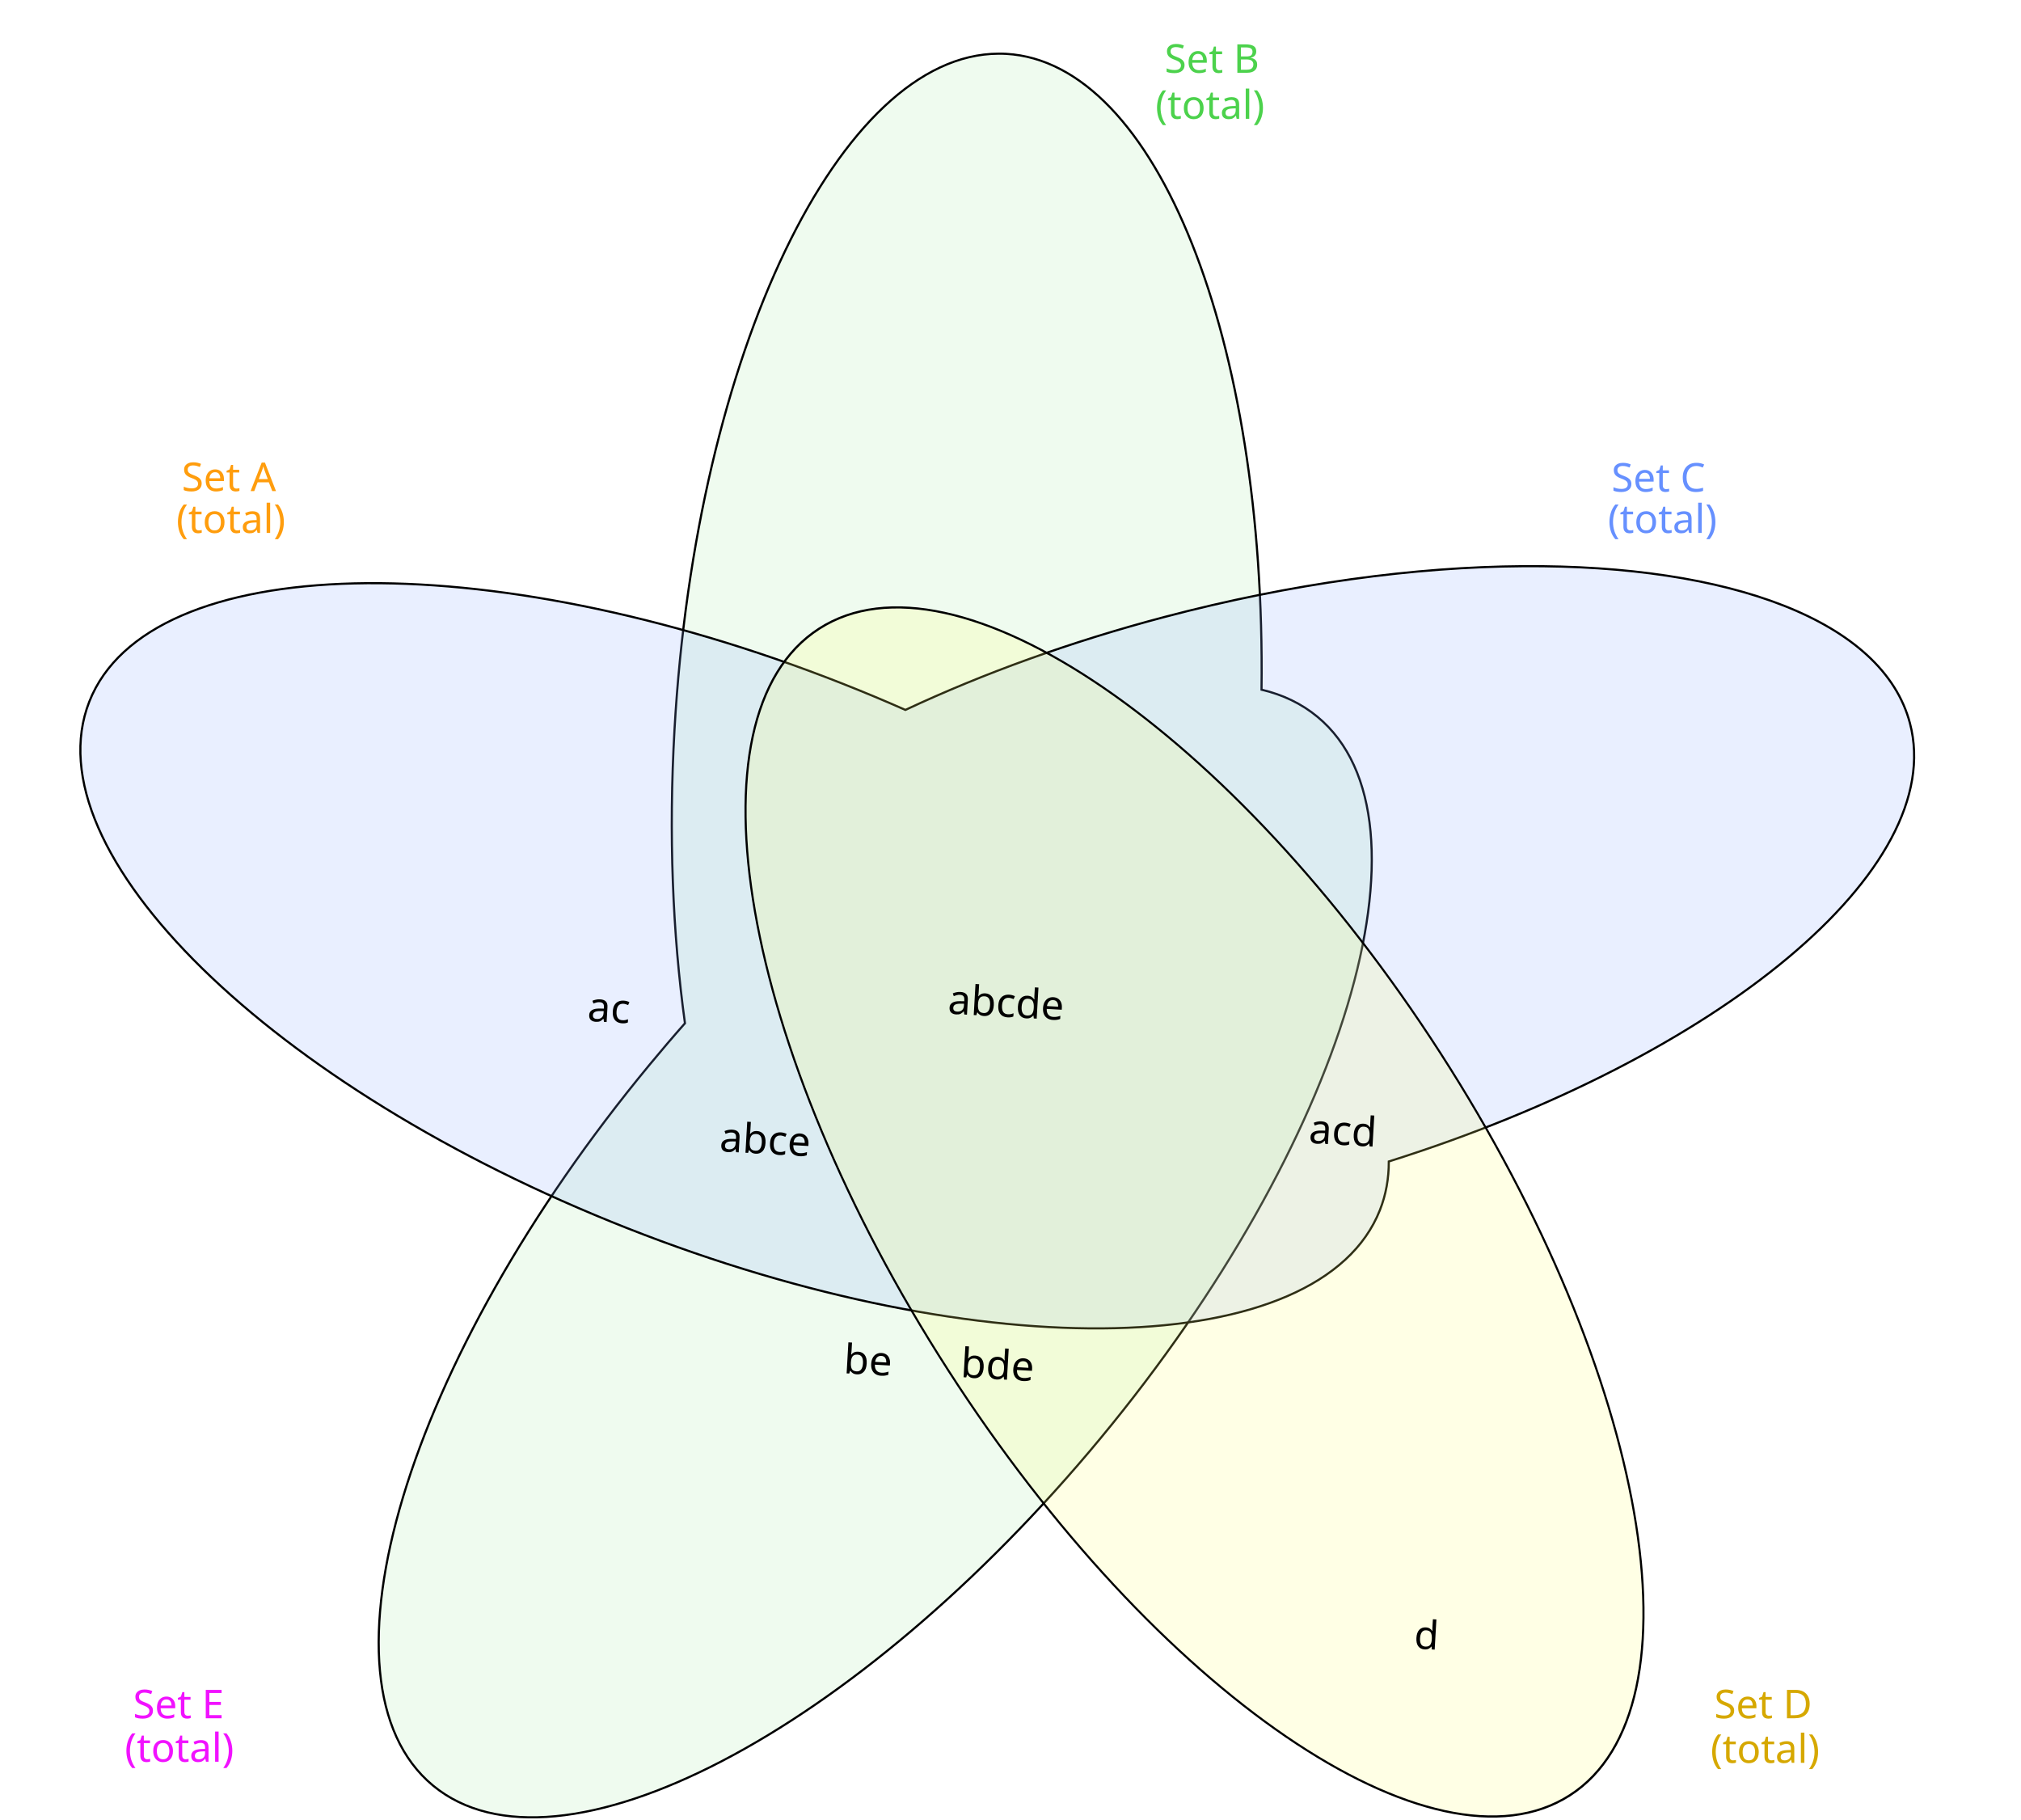
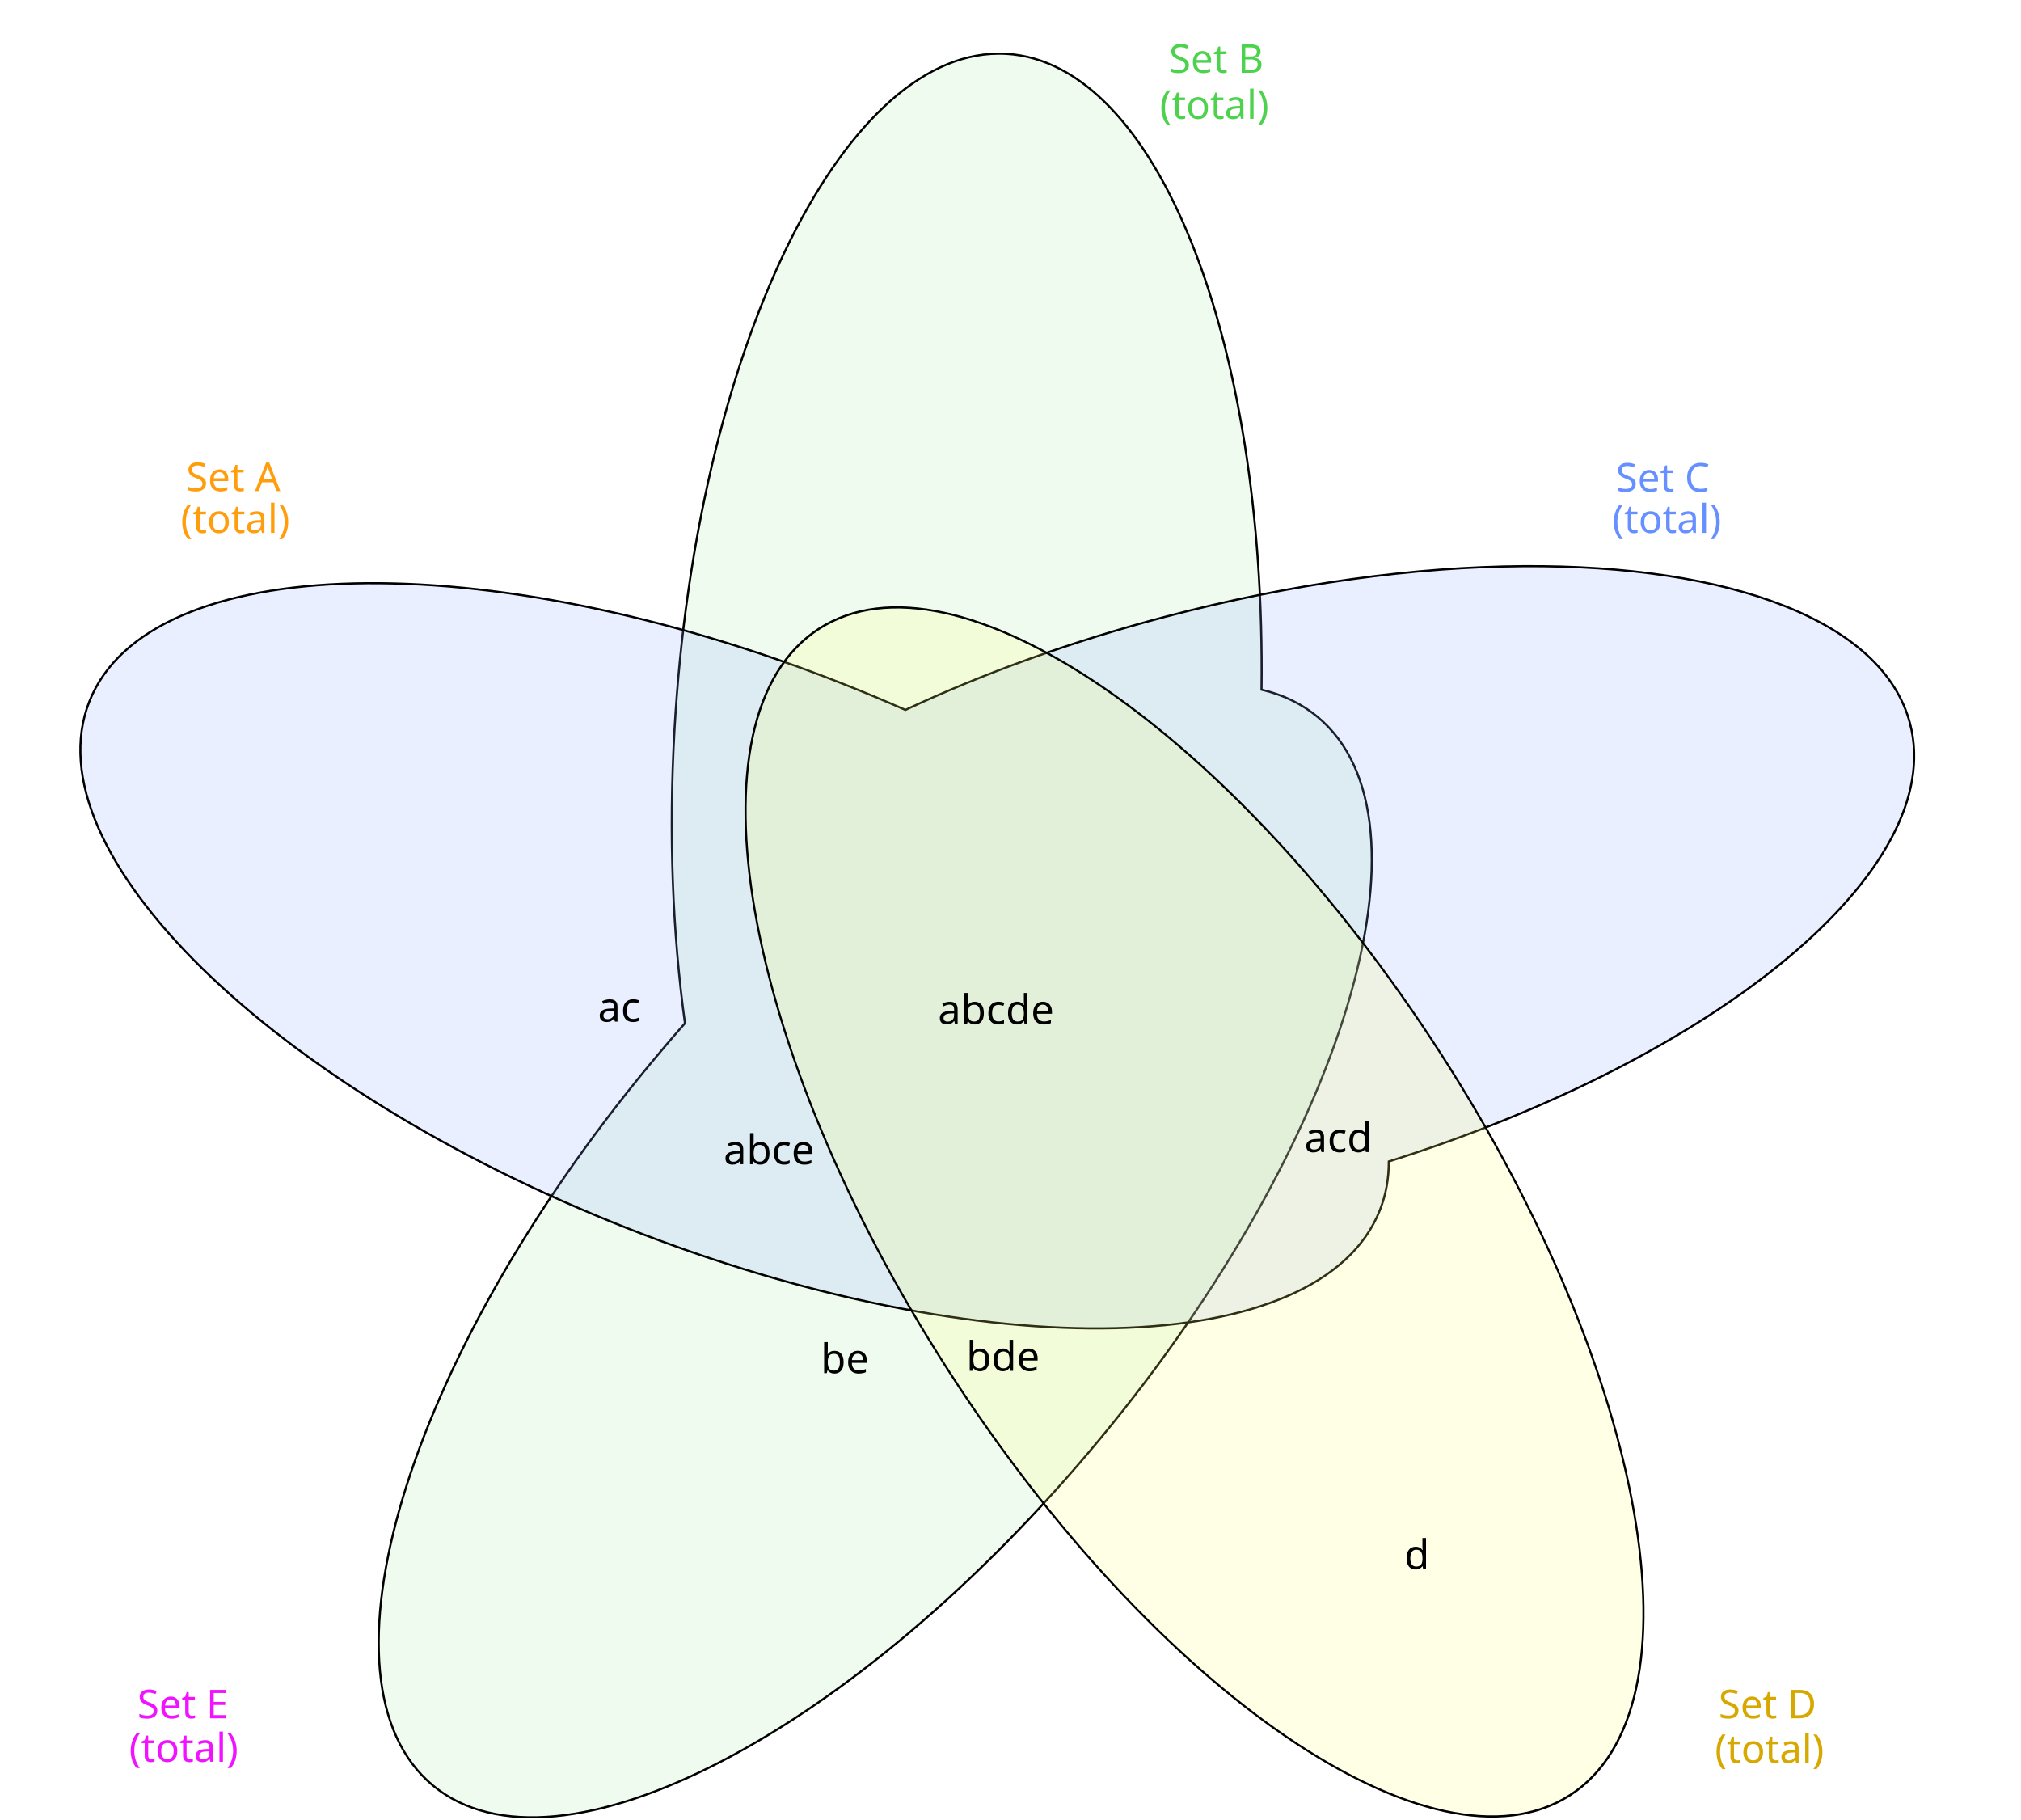
<svg xmlns="http://www.w3.org/2000/svg" xmlns:ns1="http://www.openswatchbook.org/uri/2009/osb" width="712" height="641" id="diagram" version="1.1">
  <defs id="defs4">
    <linearGradient id="linearGradient5351" ns1:paint="solid">
      <stop style="stop-color:#000000;stop-opacity:1;" offset="0" id="stop5353" />
    </linearGradient>
  </defs>
  <g id="layer1" transform="translate(-79.87914,108.5835)">
    <path style="fill:#a8e9a8;fill-opacity:0.184;stroke:#000000;stroke-width:0.756;stroke-linejoin:miter;stroke-miterlimit:4;stroke-opacity:1;stroke-dasharray:none" d="M 351.844 18.906 C 296.013 19.072 245.19 124.407 237.625 257.031 C 235.529 293.779 236.953 328.833 241.312 360.438 C 237.137 365.159 233.003 370.02 228.906 374.969 C 142.854 478.92 108.654 592.615 152.531 628.938 C 196.409 665.26 301.76 610.452 387.812 506.5 C 473.865 402.548 508.034 288.822 464.156 252.5 C 458.533 247.845 451.91 244.687 444.438 242.938 C 445.986 120.036 407.687 22.002 354.5 18.969 C 353.611 18.918 352.73 18.904 351.844 18.906 z " transform="translate(79.87914,-108.5835)" id="elipseB" />
    <path style="fill:#88a8ff;fill-opacity:0.184;stroke:#000000;stroke-width:0.756;stroke-linejoin:miter;stroke-miterlimit:4;stroke-opacity:1;stroke-dasharray:none" d="M 536.625 199.438 C 498.486 199.694 455.168 205.486 410.312 217.312 C 377.103 226.068 346.265 237.283 318.969 250.062 C 311.674 246.833 304.202 243.716 296.594 240.719 C 171.036 191.26 52.345 194.127 31.469 247.125 C 10.592 300.123 95.442 383.166 221 432.625 C 346.558 482.084 465.28 479.216 486.156 426.219 C 488.288 420.808 489.285 415.095 489.281 409.125 C 605.796 372.445 686.398 306.038 672.875 254.75 C 663.345 218.605 609.436 198.947 536.625 199.438 z " transform="translate(79.87914,-108.5835)" id="elipseC" />
    <path class="elipse" style="fill:#ffff72;fill-opacity:0.184;stroke:#000000;stroke-width:0.486;stroke-linejoin:miter;stroke-miterlimit:4;stroke-opacity:1;stroke-dasharray:none" id="elipseD" d="m -251.401,157.342 c 0,83.021 -30.943,150.322 -69.114,150.322 -38.17,0 -69.114,-67.301 -69.114,-150.322 0,-83.021 30.943,-150.322 69.114,-150.322 38.17,0 69.114,67.301 69.114,150.322 z" transform="matrix(1.254769,-0.8077558,0.8798513,1.366762,764.441,-155.6228)" />
-     <text xml:space="preserve" style="font-size:14px;font-style:normal;font-variant:normal;font-weight:normal;font-stretch:normal;text-align:start;line-height:125%;letter-spacing:0px;word-spacing:0px;writing-mode:lr-tb;text-anchor:start;fill:#000000;fill-opacity:1;stroke:none;font-family:Sans;-inkscape-font-specification:Sans" x="603.809" y="438.444" id="d" transform="matrix(0.9983828,0.05684918,-0.05684918,0.9983828,0,0)">
-       <tspan id="tspan5377" x="603.809" y="438.444">d</tspan>
+     <text id="abcde" x="410.329" y="252.143" style="line-height:0%;font-family:sans-serif;letter-spacing:0px;word-spacing:0px;fill:#000000" xml:space="preserve">
+       <tspan x="410.329" y="252.143" font-family="sans-serif" font-size="14.422px" style="line-height:1.25" id="tspan53">abcde</tspan>
    </text>
-     <text xml:space="preserve" style="font-size:14.422px;font-style:normal;font-variant:normal;font-weight:normal;font-stretch:normal;text-align:start;line-height:125%;letter-spacing:0px;word-spacing:0px;writing-mode:lr-tb;text-anchor:start;fill:#000000;fill-opacity:1;stroke:none;font-family:Sans;-inkscape-font-specification:Sans" x="427.087" y="224.515" id="abcde" transform="matrix(0.9983828,0.05684918,-0.05684918,0.9983828,0,0)">
-       <tspan id="tspan46" x="427.087" y="224.515">abcde</tspan>
+     <text id="ac" x="290.502" y="251.278" style="line-height:0%;font-family:sans-serif;letter-spacing:0px;word-spacing:0px;fill:#000000" xml:space="preserve">
+       <tspan x="290.502" y="251.278" font-family="sans-serif" font-size="14.422px" style="line-height:1.25" id="tspan59">ac</tspan>
    </text>
-     <text xml:space="preserve" style="font-size:14.422px;font-style:normal;font-variant:normal;font-weight:normal;font-stretch:normal;text-align:start;line-height:125%;letter-spacing:0px;word-spacing:0px;writing-mode:lr-tb;text-anchor:start;fill:#000000;fill-opacity:1;stroke:none;font-family:Sans;-inkscape-font-specification:Sans" x="300.486" y="234.329" id="ac" transform="matrix(0.9983828,0.05684918,-0.05684918,0.9983828,0,0)">
-       <tspan id="tspan51" x="300.486" y="234.329">ac</tspan>
+     <text id="abce" x="334.806" y="301.516" style="line-height:0%;font-family:sans-serif;letter-spacing:0px;word-spacing:0px;fill:#000000" xml:space="preserve">
+       <tspan x="334.806" y="301.516" font-family="sans-serif" font-size="14.422px" style="line-height:1.25" id="tspan65">abce</tspan>
    </text>
-     <text xml:space="preserve" style="font-size:14.422px;font-style:normal;font-variant:normal;font-weight:normal;font-stretch:normal;text-align:start;line-height:125%;letter-spacing:0px;word-spacing:0px;writing-mode:lr-tb;text-anchor:start;fill:#000000;fill-opacity:1;stroke:none;font-family:Sans;-inkscape-font-specification:Sans" x="349.556" y="277.511" id="abce" transform="matrix(0.9983828,0.05684918,-0.05684918,0.9983828,0,0)">
-       <tspan id="tspan56" x="349.556" y="277.511">abce</tspan>
+     <text id="bde" x="420.294" y="374.291" style="line-height:0%;font-family:sans-serif;letter-spacing:0px;word-spacing:0px;fill:#000000" xml:space="preserve">
+       <tspan x="420.294" y="374.291" font-family="sans-serif" font-size="14.422px" style="line-height:1.25" id="tspan74">bde</tspan>
    </text>
-     <text xml:space="preserve" style="font-size:14.422px;font-style:normal;font-variant:normal;font-weight:normal;font-stretch:normal;text-align:start;line-height:125%;letter-spacing:0px;word-spacing:0px;writing-mode:lr-tb;text-anchor:start;fill:#000000;fill-opacity:1;stroke:none;font-family:Sans;-inkscape-font-specification:Sans" x="438.864" y="352.098" id="bde" transform="matrix(0.9983828,0.05684918,-0.05684918,0.9983828,0,0)">
-       <tspan id="tspan5453" x="438.864" y="352.098">bde</tspan>
+     <text id="be" x="369.009" y="375.107" style="line-height:0%;font-family:sans-serif;letter-spacing:0px;word-spacing:0px;fill:#000000" xml:space="preserve">
+       <tspan x="369.009" y="375.107" font-family="sans-serif" font-size="14.422px" style="line-height:1.25" id="tspan77">be</tspan>
    </text>
-     <text xml:space="preserve" style="font-size:14.422px;font-style:normal;font-variant:normal;font-weight:normal;font-stretch:normal;text-align:start;line-height:125%;letter-spacing:0px;word-spacing:0px;writing-mode:lr-tb;text-anchor:start;fill:#000000;fill-opacity:1;stroke:none;font-family:Sans;-inkscape-font-specification:Sans" x="397.645" y="353.079" id="be" transform="matrix(0.9983828,0.05684918,-0.05684918,0.9983828,0,0)">
-       <tspan id="tspan5457" x="397.645" y="353.079">be</tspan>
+     <text id="acd" x="539.422" y="297.212" style="line-height:0%;font-family:sans-serif;letter-spacing:0px;word-spacing:0px;fill:#000000" xml:space="preserve">
+       <tspan x="539.422" y="297.212" font-family="sans-serif" font-size="14.422px" style="line-height:1.25" id="tspan86">acd</tspan>
    </text>
-     <text xml:space="preserve" style="font-size:14.422px;font-style:normal;font-variant:normal;font-weight:normal;font-stretch:normal;text-align:start;line-height:125%;letter-spacing:0px;word-spacing:0px;writing-mode:lr-tb;text-anchor:start;fill:#000000;fill-opacity:1;stroke:none;font-family:Sans;-inkscape-font-specification:Sans" x="556.634" y="262.79" id="acd" transform="matrix(0.9983828,0.05684918,-0.05684918,0.9983828,0,0)">
-       <tspan id="tspan5469" x="556.634" y="262.79">acd</tspan>
+     <text id="labelE" x="149.633" y="496.666" fill="#f112ff" text-align="center" style="line-height:0%;font-family:sans-serif;letter-spacing:0px;word-spacing:0px;text-anchor:middle" xml:space="preserve">
+       <tspan x="152.094" y="496.666" font-family="sans-serif" font-size="14px" style="line-height:1.25" id="tspan108">     Set E     </tspan>
    </text>
-     <text xml:space="preserve" style="font-size:14px;font-style:normal;font-weight:normal;text-align:center;line-height:125%;letter-spacing:0px;word-spacing:0px;text-anchor:middle;fill:#f112ff;fill-opacity:1;stroke:none;font-family:Sans" x="149.633" y="496.666" id="labelE">
-       <tspan id="tspan3054" x="151.861" y="496.666">     Set E     </tspan>
+     <text id="labelD" x="707.913" y="496.666" fill="#d6a800" text-align="center" style="line-height:0%;font-family:sans-serif;letter-spacing:0px;word-spacing:0px;text-anchor:middle" xml:space="preserve">
+       <tspan x="710.374" y="496.666" font-family="sans-serif" font-size="14px" style="line-height:1.25" id="tspan111">     Set D     </tspan>
    </text>
-     <text xml:space="preserve" style="font-size:14px;font-style:normal;font-weight:normal;text-align:center;line-height:125%;letter-spacing:0px;word-spacing:0px;text-anchor:middle;fill:#d6a800;fill-opacity:1;stroke:none;font-family:Sans" x="707.913" y="496.666" id="labelD">
-       <tspan id="tspan3054-7" x="710.142" y="496.666">     Set D     </tspan>
+     <text id="labelA" x="167.379" y="64.394" fill="#ff9d0d" text-align="center" style="line-height:0%;font-family:sans-serif;letter-spacing:0px;word-spacing:0px;text-anchor:middle" xml:space="preserve">
+       <tspan x="169.84" y="64.394" font-family="sans-serif" font-size="14px" style="line-height:1.25" id="tspan114">     Set A     </tspan>
    </text>
-     <text xml:space="preserve" style="font-size:14px;font-style:normal;font-weight:normal;text-align:center;line-height:125%;letter-spacing:0px;word-spacing:0px;text-anchor:middle;fill:#ff9d0d;fill-opacity:1;stroke:none;font-family:Sans" x="167.379" y="64.394" id="labelA">
-       <tspan id="tspan3054-4" x="169.608" y="64.394">     Set A     </tspan>
+     <text id="labelC" x="669.197" y="64.586" fill="#6690ff" text-align="center" style="line-height:0%;font-family:sans-serif;letter-spacing:0px;word-spacing:0px;text-anchor:middle" xml:space="preserve">
+       <tspan x="671.658" y="64.586" font-family="sans-serif" font-size="14px" style="line-height:1.25" id="tspan117">     Set C    </tspan>
    </text>
-     <text xml:space="preserve" style="font-size:14px;font-style:normal;font-weight:normal;text-align:center;line-height:125%;letter-spacing:0px;word-spacing:0px;text-anchor:middle;fill:#6690ff;fill-opacity:1;stroke:none;font-family:Sans" x="669.197" y="64.586" id="labelC">
-       <tspan id="tspan3054-8" x="671.426" y="64.586">     Set C    </tspan>
+     <text id="labelB" x="513.72" y="-82.959" fill="#4cd24c" text-align="center" style="line-height:0%;font-family:sans-serif;letter-spacing:0px;word-spacing:0px;text-anchor:middle" xml:space="preserve">
+       <tspan x="516.181" y="-82.959" font-family="sans-serif" font-size="14px" style="line-height:1.25" id="tspan120">     Set B     </tspan>
    </text>
-     <text xml:space="preserve" style="font-size:14px;font-style:normal;font-weight:normal;text-align:center;line-height:125%;letter-spacing:0px;word-spacing:0px;text-anchor:middle;fill:#4cd24c;fill-opacity:1;stroke:none;font-family:Sans" x="513.72" y="-82.959" id="labelB">
-       <tspan id="tspan3054-45" x="515.949" y="-82.959">     Set B     </tspan>
+     <text id="totalE" x="151.751" y="511.981" fill="#f112ff" text-align="center" style="line-height:0%;font-family:sans-serif;letter-spacing:0px;word-spacing:0px;text-anchor:middle" xml:space="preserve">
+       <tspan x="154.212" y="511.981" font-family="sans-serif" font-size="14px" style="line-height:1.25" id="tspan123">   (total)    </tspan>
    </text>
-     <text xml:space="preserve" style="font-size:14px;font-style:normal;font-weight:normal;text-align:center;line-height:125%;letter-spacing:0px;word-spacing:0px;text-anchor:middle;fill:#f112ff;fill-opacity:1;stroke:none;font-family:Sans" x="151.751" y="511.981" id="totalE">
-       <tspan id="tspan3054-5" x="153.98" y="511.981">   (total)    </tspan>
+     <text id="totalD" x="708.603" y="512.364" fill="#d6a800" text-align="center" style="line-height:0%;font-family:sans-serif;letter-spacing:0px;word-spacing:0px;text-anchor:middle" xml:space="preserve">
+       <tspan x="711.063" y="512.364" font-family="sans-serif" font-size="14px" style="line-height:1.25" id="tspan126">     (total)     </tspan>
    </text>
-     <text xml:space="preserve" style="font-size:14px;font-style:normal;font-weight:normal;text-align:center;line-height:125%;letter-spacing:0px;word-spacing:0px;text-anchor:middle;fill:#d6a800;fill-opacity:1;stroke:none;font-family:Sans" x="708.603" y="512.364" id="totalD">
-       <tspan id="tspan3054-7-8" x="710.831" y="512.364">     (total)     </tspan>
+     <text id="totalC" x="670.603" y="79.13" fill="#6690ff" text-align="center" style="line-height:0%;font-family:sans-serif;letter-spacing:0px;word-spacing:0px;text-anchor:middle" xml:space="preserve">
+       <tspan x="673.063" y="79.13" font-family="sans-serif" font-size="14px" style="line-height:1.25" id="tspan129">     (total)    </tspan>
    </text>
-     <text xml:space="preserve" style="font-size:14px;font-style:normal;font-weight:normal;text-align:center;line-height:125%;letter-spacing:0px;word-spacing:0px;text-anchor:middle;fill:#6690ff;fill-opacity:1;stroke:none;font-family:Sans" x="670.603" y="79.13" id="totalC">
-       <tspan id="tspan3054-8-7" x="672.831" y="79.13">     (total)    </tspan>
+     <text id="totalB" x="513.028" y="-66.743" fill="#4cd24c" text-align="center" style="line-height:0%;font-family:sans-serif;letter-spacing:0px;word-spacing:0px;text-anchor:middle" xml:space="preserve">
+       <tspan x="515.489" y="-66.743" font-family="sans-serif" font-size="14px" style="line-height:1.25" id="tspan132">     (total)     </tspan>
    </text>
-     <text xml:space="preserve" style="font-size:14px;font-style:normal;font-weight:normal;text-align:center;line-height:125%;letter-spacing:0px;word-spacing:0px;text-anchor:middle;fill:#4cd24c;fill-opacity:1;stroke:none;font-family:Sans" x="513.028" y="-66.743" id="totalB">
-       <tspan id="tspan3054-45-2" x="515.257" y="-66.743">     (total)     </tspan>
+     <text id="totalA" x="168.092" y="79.13" fill="#ff9d0d" text-align="center" style="line-height:0%;font-family:sans-serif;letter-spacing:0px;word-spacing:0px;text-anchor:middle" xml:space="preserve">
+       <tspan x="170.553" y="79.13" font-family="sans-serif" font-size="14px" style="line-height:1.25" id="tspan135">     (total)     </tspan>
    </text>
-     <text xml:space="preserve" style="font-size:14px;font-style:normal;font-weight:normal;text-align:center;line-height:125%;letter-spacing:0px;word-spacing:0px;text-anchor:middle;fill:#ff9d0d;fill-opacity:1;stroke:none;font-family:Sans" x="168.092" y="79.13" id="totalA">
-       <tspan id="tspan3054-4-8" x="170.32" y="79.13">     (total)     </tspan>
+     <text id="d" x="574.626" y="444.119" style="line-height:0%;letter-spacing:0px;word-spacing:0px;fill:#000000;font-family:sans-serif" xml:space="preserve">
+       <tspan x="574.626" y="444.119" font-size="14.422px" style="font-size:14.422px;line-height:1.25;font-family:sans-serif" id="tspan83-3">d</tspan>
    </text>
  </g>
</svg>
